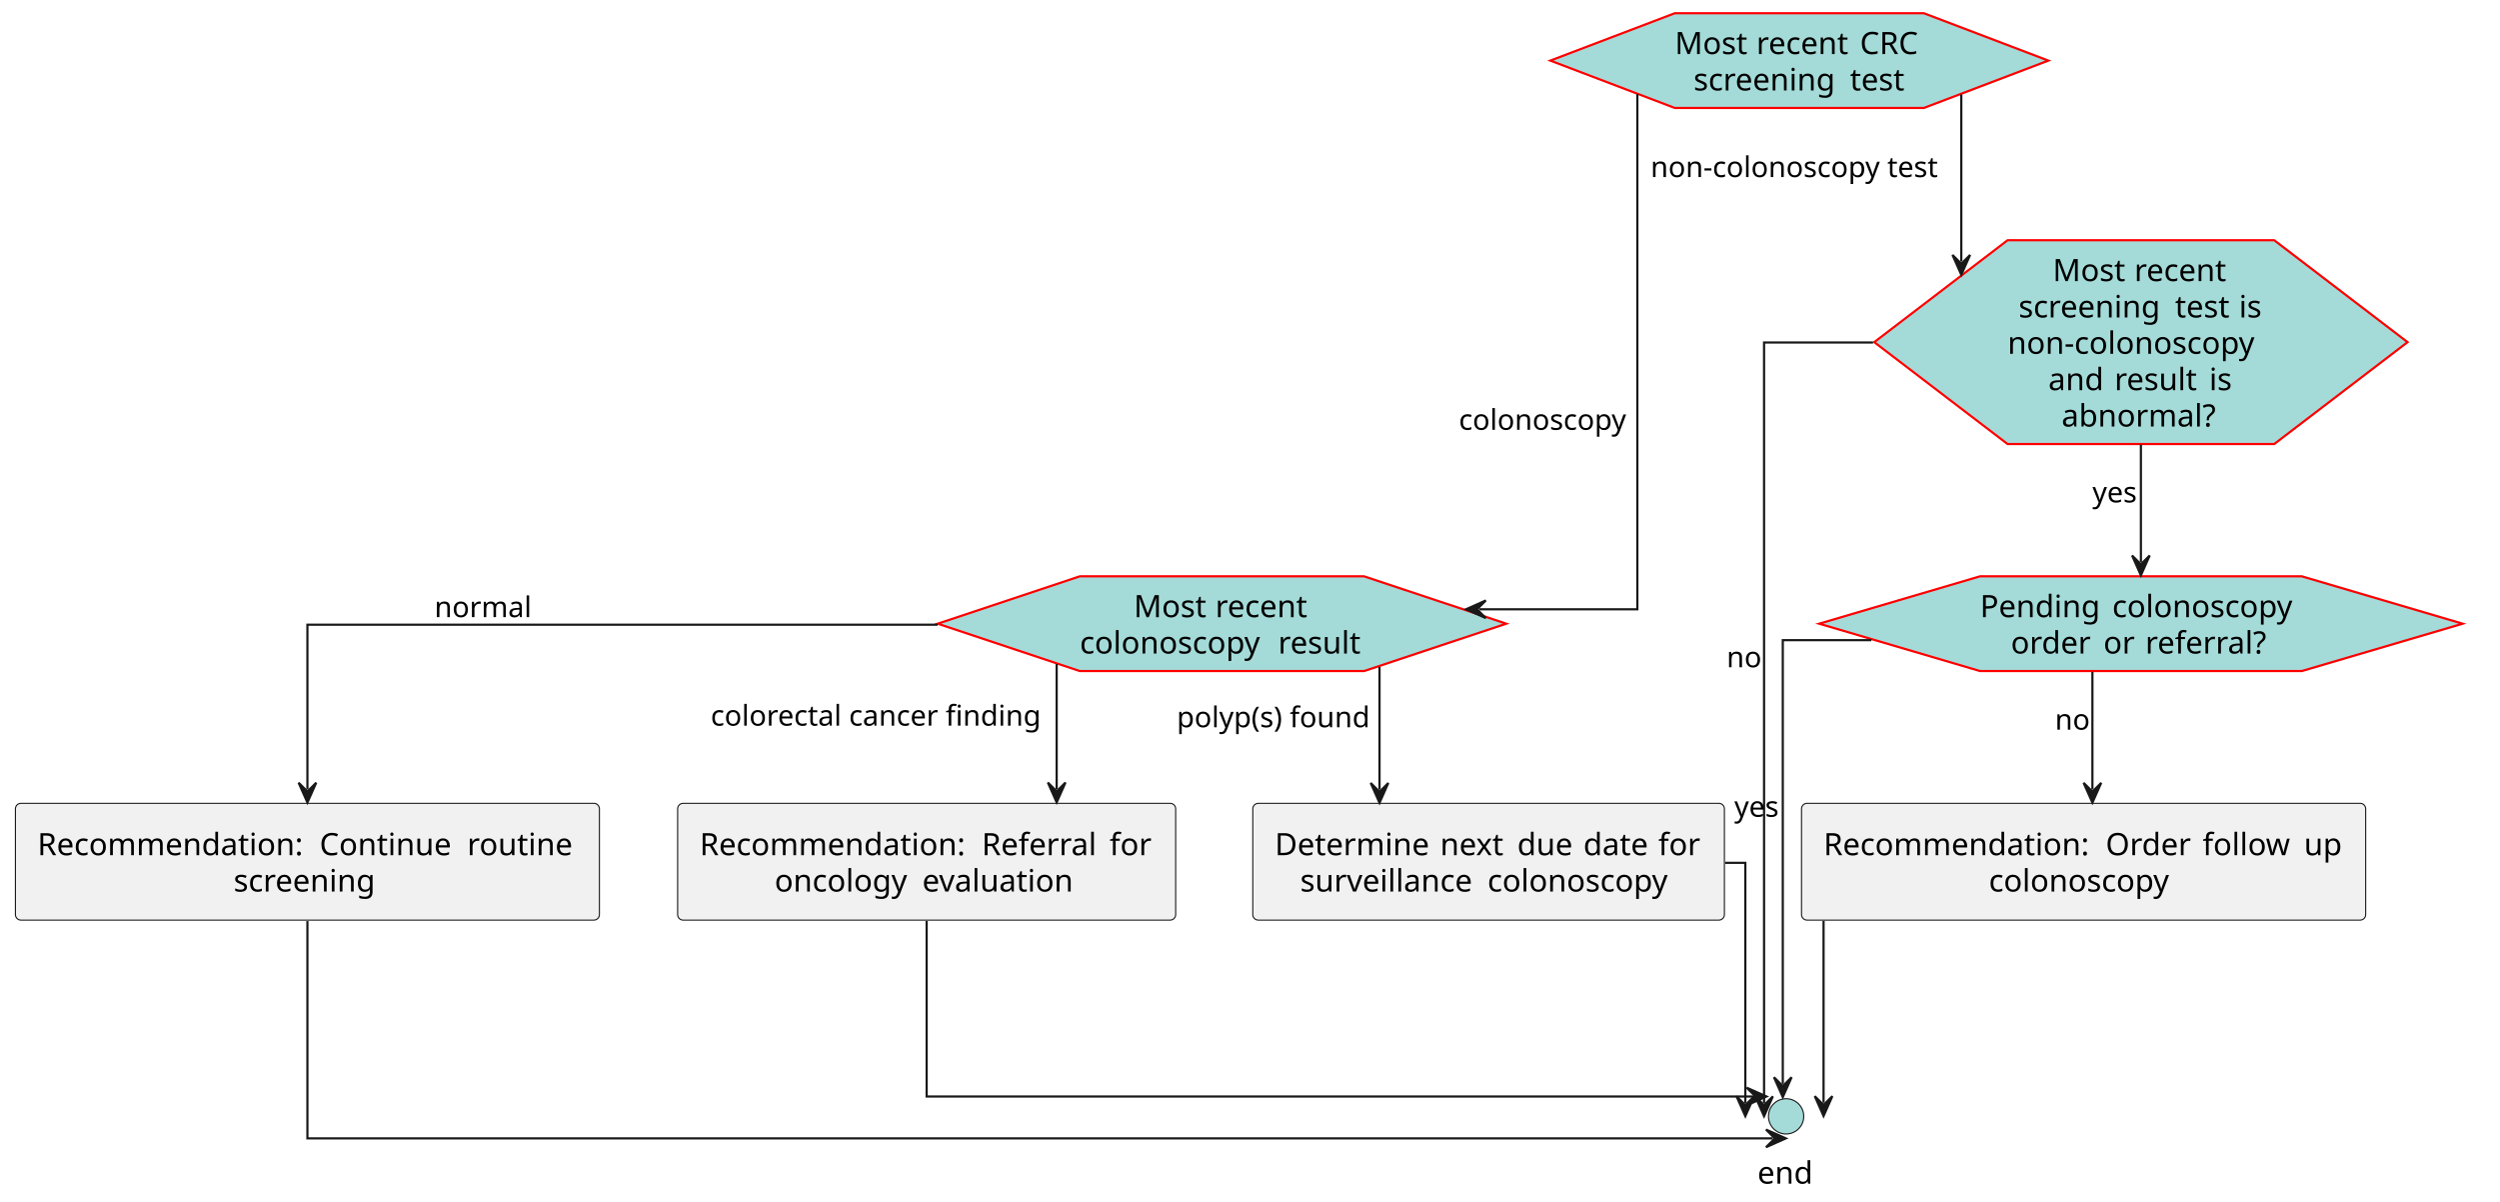
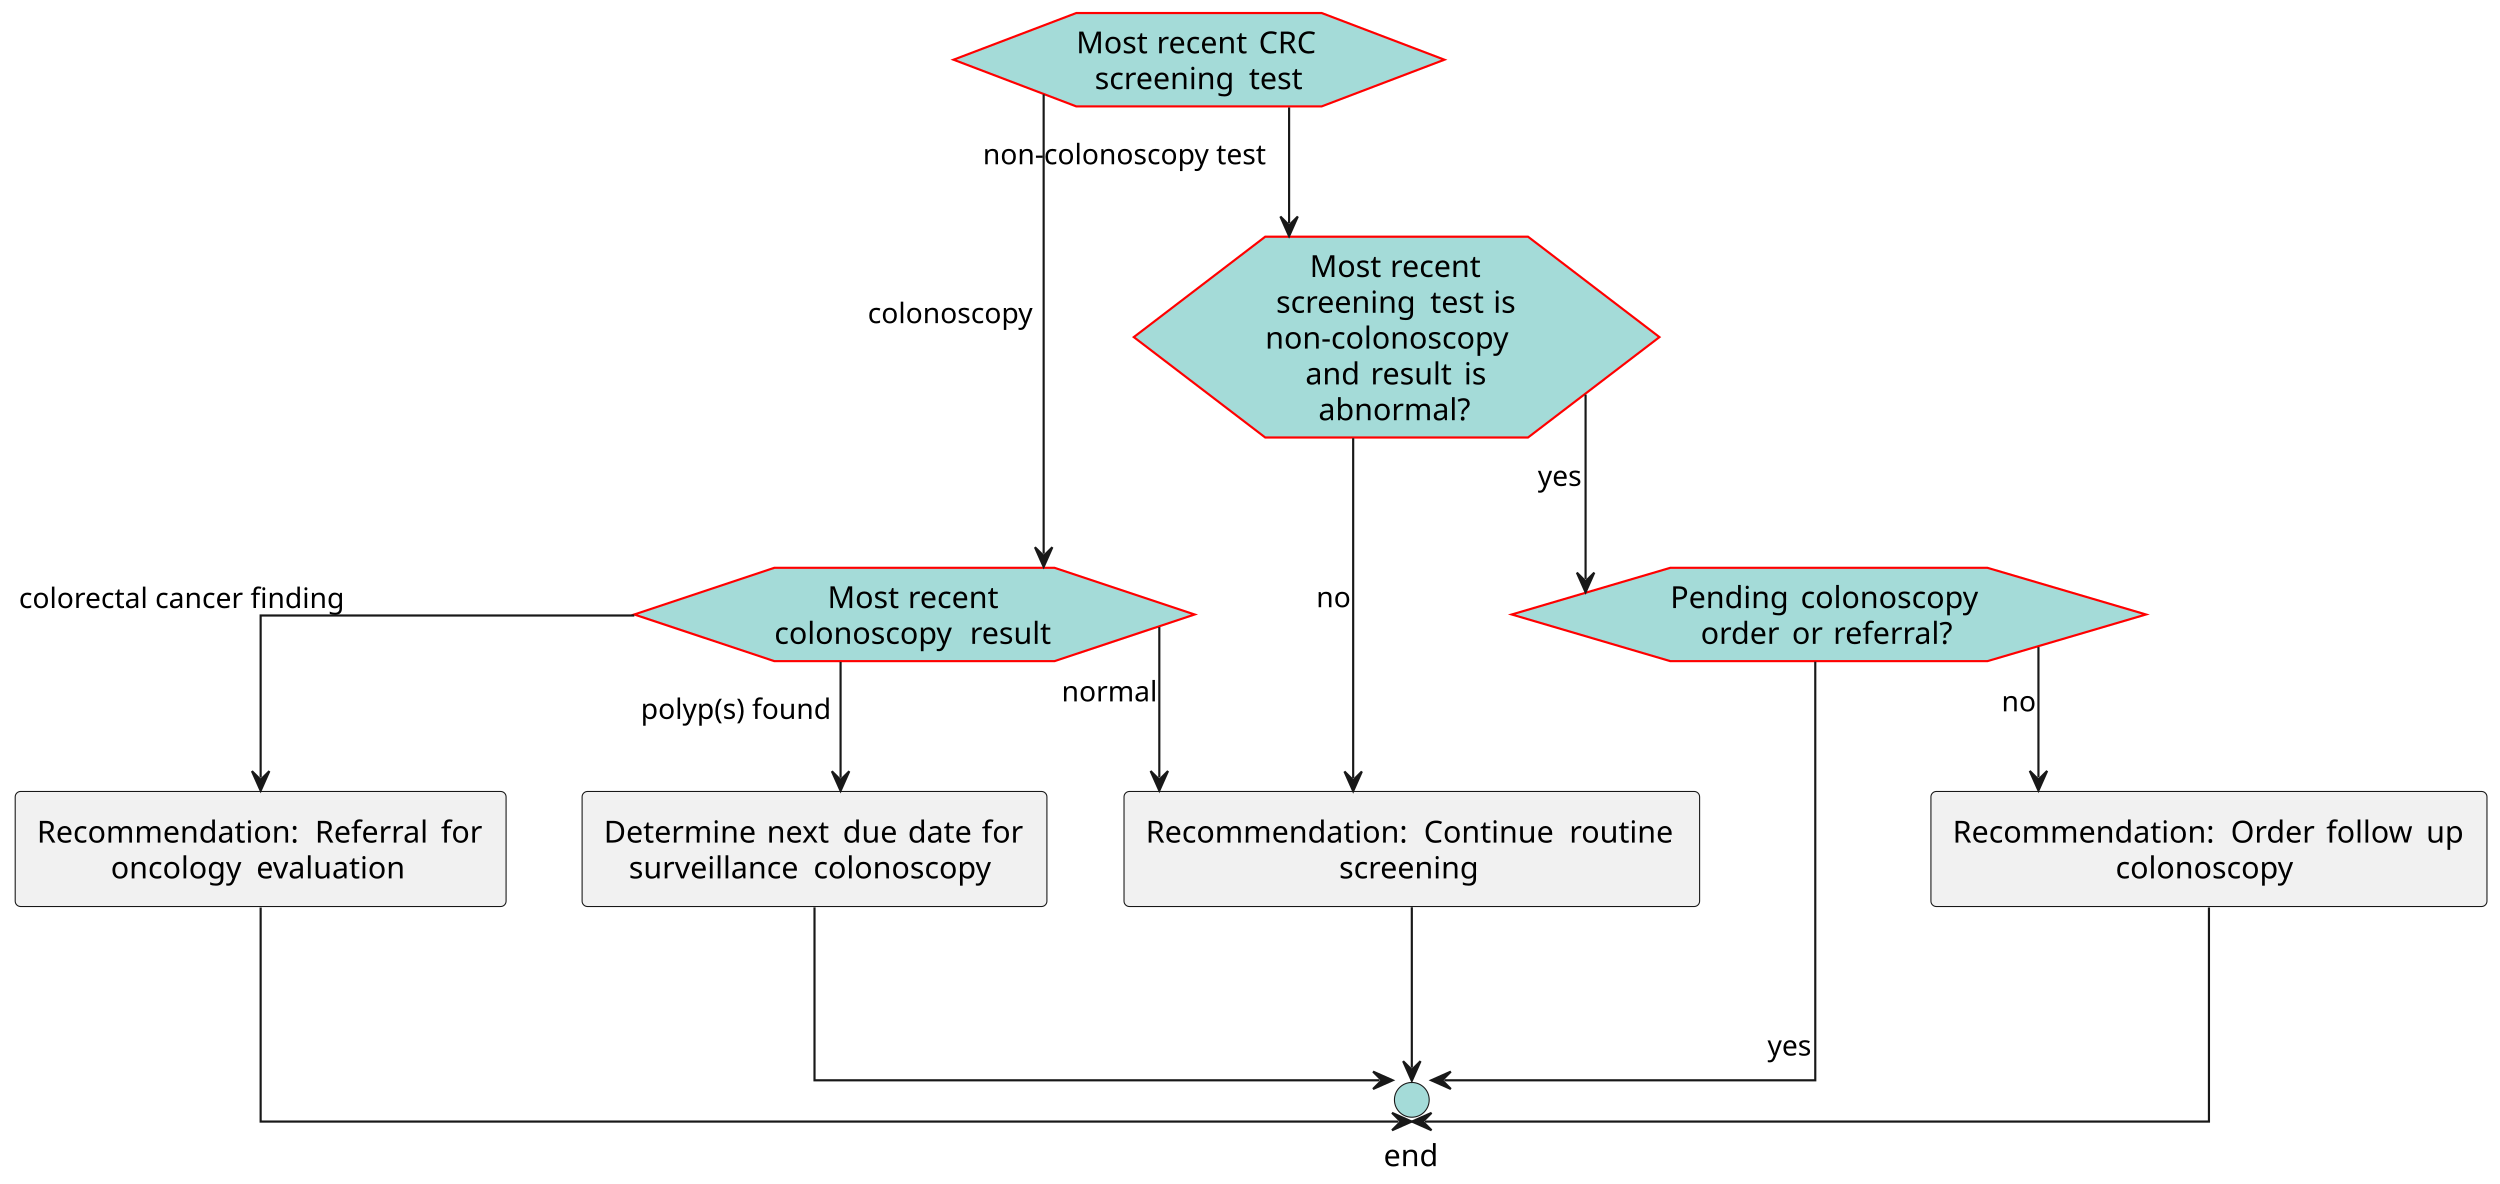
- <svg xmlns="http://www.w3.org/2000/svg" xmlns:xlink="http://www.w3.org/1999/xlink" contentStyleType="text/css" height="545px" preserveAspectRatio="none" style="width:1134px;height:545px;background:#FFFFFF;" version="1.1" viewBox="0 0 1134 545" width="1134px" zoomAndPan="magnify">
+ <svg xmlns="http://www.w3.org/2000/svg" xmlns:xlink="http://www.w3.org/1999/xlink" contentStyleType="text/css" height="545px" preserveAspectRatio="none" style="width:1151px;height:545px;background:#FFFFFF;" version="1.1" viewBox="0 0 1151 545" width="1151px" zoomAndPan="magnify">
  <defs />
  <g>
    <g id="elem_eve_lastTest">
      <a href="#eve-lastTest" target="_top" title="#eve-lastTest" xlink:actuate="onRequest" xlink:href="#eve-lastTest" xlink:show="new" xlink:title="#eve-lastTest" xlink:type="simple">
-         <polygon fill="#A4DBD8" points="929.5,27.49,873,6,760,6,703.5,27.49,760,48.98,873,48.98,929.5,27.49" style="stroke:#FF0000;stroke-width:1.0;" />
-         <text fill="#000000" font-family="sans-serif" font-size="14" lengthAdjust="spacing" textLength="33" x="760" y="24.535">Most</text>
-         <text fill="#000000" font-family="sans-serif" font-size="14" lengthAdjust="spacing" textLength="4" x="793" y="24.535"> </text>
-         <text fill="#000000" font-family="sans-serif" font-size="14" lengthAdjust="spacing" textLength="43" x="797" y="24.535">recent</text>
-         <text fill="#000000" font-family="sans-serif" font-size="14" lengthAdjust="spacing" textLength="4" x="840" y="24.535"> </text>
-         <text fill="#000000" font-family="sans-serif" font-size="14" lengthAdjust="spacing" textLength="29" x="844" y="24.535">CRC</text>
-         <text fill="#000000" font-family="sans-serif" font-size="14" lengthAdjust="spacing" textLength="67" x="768.5" y="41.023">screening</text>
-         <text fill="#000000" font-family="sans-serif" font-size="14" lengthAdjust="spacing" textLength="4" x="835.5" y="41.023"> </text>
-         <text fill="#000000" font-family="sans-serif" font-size="14" lengthAdjust="spacing" textLength="25" x="839.5" y="41.023">test</text>
+         <polygon fill="#A4DBD8" points="665,27.49,608.5,6,495.5,6,439,27.49,495.5,48.98,608.5,48.98,665,27.49" style="stroke:#FF0000;stroke-width:1.0;" />
+         <text fill="#000000" font-family="sans-serif" font-size="14" lengthAdjust="spacing" textLength="33" x="495.5" y="24.535">Most</text>
+         <text fill="#000000" font-family="sans-serif" font-size="14" lengthAdjust="spacing" textLength="4" x="528.5" y="24.535"> </text>
+         <text fill="#000000" font-family="sans-serif" font-size="14" lengthAdjust="spacing" textLength="43" x="532.5" y="24.535">recent</text>
+         <text fill="#000000" font-family="sans-serif" font-size="14" lengthAdjust="spacing" textLength="4" x="575.5" y="24.535"> </text>
+         <text fill="#000000" font-family="sans-serif" font-size="14" lengthAdjust="spacing" textLength="29" x="579.5" y="24.535">CRC</text>
+         <text fill="#000000" font-family="sans-serif" font-size="14" lengthAdjust="spacing" textLength="67" x="504" y="41.023">screening</text>
+         <text fill="#000000" font-family="sans-serif" font-size="14" lengthAdjust="spacing" textLength="4" x="571" y="41.023"> </text>
+         <text fill="#000000" font-family="sans-serif" font-size="14" lengthAdjust="spacing" textLength="25" x="575" y="41.023">test</text>
      </a>
    </g>
    <g id="elem_eve_ColonoscopyResult">
      <a href="#eve-ColonoscopyResult" target="_top" title="#eve-ColonoscopyResult" xlink:actuate="onRequest" xlink:href="#eve-ColonoscopyResult" xlink:show="new" xlink:title="#eve-ColonoscopyResult" xlink:type="simple">
-         <polygon fill="#A4DBD8" points="683.5,282.91,619,261.42,490,261.42,425.5,282.91,490,304.39,619,304.39,683.5,282.91" style="stroke:#FF0000;stroke-width:1.0;" />
-         <text fill="#000000" font-family="sans-serif" font-size="14" lengthAdjust="spacing" textLength="33" x="514.5" y="279.955">Most</text>
-         <text fill="#000000" font-family="sans-serif" font-size="14" lengthAdjust="spacing" textLength="4" x="547.5" y="279.955"> </text>
-         <text fill="#000000" font-family="sans-serif" font-size="14" lengthAdjust="spacing" textLength="43" x="551.5" y="279.955">recent</text>
-         <text fill="#000000" font-family="sans-serif" font-size="14" lengthAdjust="spacing" textLength="86" x="490" y="296.443">colonoscopy</text>
-         <text fill="#000000" font-family="sans-serif" font-size="14" lengthAdjust="spacing" textLength="4" x="576" y="296.443"> </text>
-         <text fill="#000000" font-family="sans-serif" font-size="14" lengthAdjust="spacing" textLength="39" x="580" y="296.443">result</text>
+         <polygon fill="#A4DBD8" points="550,282.91,485.5,261.42,356.5,261.42,292,282.91,356.5,304.39,485.5,304.39,550,282.91" style="stroke:#FF0000;stroke-width:1.0;" />
+         <text fill="#000000" font-family="sans-serif" font-size="14" lengthAdjust="spacing" textLength="33" x="381" y="279.955">Most</text>
+         <text fill="#000000" font-family="sans-serif" font-size="14" lengthAdjust="spacing" textLength="4" x="414" y="279.955"> </text>
+         <text fill="#000000" font-family="sans-serif" font-size="14" lengthAdjust="spacing" textLength="43" x="418" y="279.955">recent</text>
+         <text fill="#000000" font-family="sans-serif" font-size="14" lengthAdjust="spacing" textLength="86" x="356.5" y="296.443">colonoscopy</text>
+         <text fill="#000000" font-family="sans-serif" font-size="14" lengthAdjust="spacing" textLength="4" x="442.5" y="296.443"> </text>
+         <text fill="#000000" font-family="sans-serif" font-size="14" lengthAdjust="spacing" textLength="39" x="446.5" y="296.443">result</text>
      </a>
    </g>
    <g id="elem_act_followUpRoutineScreening">
      <a href="#act-followUpRoutineScreening" target="_top" title="#act-followUpRoutineScreening" xlink:actuate="onRequest" xlink:href="#act-followUpRoutineScreening" xlink:show="new" xlink:title="#act-followUpRoutineScreening" xlink:type="simple">
-         <rect fill="#F1F1F1" height="52.977" rx="2.5" ry="2.5" style="stroke:#181818;stroke-width:0.5;" width="265" x="7" y="364.39" />
-         <text fill="#000000" font-family="sans-serif" font-size="14" lengthAdjust="spacing" textLength="124" x="17" y="387.925">Recommendation:</text>
-         <text fill="#000000" font-family="sans-serif" font-size="14" lengthAdjust="spacing" textLength="4" x="141" y="387.925"> </text>
-         <text fill="#000000" font-family="sans-serif" font-size="14" lengthAdjust="spacing" textLength="63" x="145" y="387.925">Continue</text>
-         <text fill="#000000" font-family="sans-serif" font-size="14" lengthAdjust="spacing" textLength="4" x="208" y="387.925"> </text>
-         <text fill="#000000" font-family="sans-serif" font-size="14" lengthAdjust="spacing" textLength="50" x="212" y="387.925">routine</text>
-         <text fill="#000000" font-family="sans-serif" font-size="14" lengthAdjust="spacing" textLength="67" x="106" y="404.413">screening</text>
+         <rect fill="#F1F1F1" height="52.977" rx="2.5" ry="2.5" style="stroke:#181818;stroke-width:0.5;" width="265" x="517.5" y="364.39" />
+         <text fill="#000000" font-family="sans-serif" font-size="14" lengthAdjust="spacing" textLength="124" x="527.5" y="387.925">Recommendation:</text>
+         <text fill="#000000" font-family="sans-serif" font-size="14" lengthAdjust="spacing" textLength="4" x="651.5" y="387.925"> </text>
+         <text fill="#000000" font-family="sans-serif" font-size="14" lengthAdjust="spacing" textLength="63" x="655.5" y="387.925">Continue</text>
+         <text fill="#000000" font-family="sans-serif" font-size="14" lengthAdjust="spacing" textLength="4" x="718.5" y="387.925"> </text>
+         <text fill="#000000" font-family="sans-serif" font-size="14" lengthAdjust="spacing" textLength="50" x="722.5" y="387.925">routine</text>
+         <text fill="#000000" font-family="sans-serif" font-size="14" lengthAdjust="spacing" textLength="67" x="616.5" y="404.413">screening</text>
      </a>
    </g>
    <g id="elem_act_oncologyReferral">
      <a href="#act-oncologyReferral" target="_top" title="#act-oncologyReferral" xlink:actuate="onRequest" xlink:href="#act-oncologyReferral" xlink:show="new" xlink:title="#act-oncologyReferral" xlink:type="simple">
-         <rect fill="#F1F1F1" height="52.977" rx="2.5" ry="2.5" style="stroke:#181818;stroke-width:0.5;" width="226" x="307.5" y="364.39" />
-         <text fill="#000000" font-family="sans-serif" font-size="14" lengthAdjust="spacing" textLength="124" x="317.5" y="387.925">Recommendation:</text>
-         <text fill="#000000" font-family="sans-serif" font-size="14" lengthAdjust="spacing" textLength="4" x="441.5" y="387.925"> </text>
-         <text fill="#000000" font-family="sans-serif" font-size="14" lengthAdjust="spacing" textLength="54" x="445.5" y="387.925">Referral</text>
-         <text fill="#000000" font-family="sans-serif" font-size="14" lengthAdjust="spacing" textLength="4" x="499.5" y="387.925"> </text>
-         <text fill="#000000" font-family="sans-serif" font-size="14" lengthAdjust="spacing" textLength="20" x="503.5" y="387.925">for</text>
-         <text fill="#000000" font-family="sans-serif" font-size="14" lengthAdjust="spacing" textLength="63" x="351.5" y="404.413">oncology</text>
-         <text fill="#000000" font-family="sans-serif" font-size="14" lengthAdjust="spacing" textLength="4" x="414.5" y="404.413"> </text>
-         <text fill="#000000" font-family="sans-serif" font-size="14" lengthAdjust="spacing" textLength="71" x="418.5" y="404.413">evaluation</text>
+         <rect fill="#F1F1F1" height="52.977" rx="2.5" ry="2.5" style="stroke:#181818;stroke-width:0.5;" width="226" x="7" y="364.39" />
+         <text fill="#000000" font-family="sans-serif" font-size="14" lengthAdjust="spacing" textLength="124" x="17" y="387.925">Recommendation:</text>
+         <text fill="#000000" font-family="sans-serif" font-size="14" lengthAdjust="spacing" textLength="4" x="141" y="387.925"> </text>
+         <text fill="#000000" font-family="sans-serif" font-size="14" lengthAdjust="spacing" textLength="54" x="145" y="387.925">Referral</text>
+         <text fill="#000000" font-family="sans-serif" font-size="14" lengthAdjust="spacing" textLength="4" x="199" y="387.925"> </text>
+         <text fill="#000000" font-family="sans-serif" font-size="14" lengthAdjust="spacing" textLength="20" x="203" y="387.925">for</text>
+         <text fill="#000000" font-family="sans-serif" font-size="14" lengthAdjust="spacing" textLength="63" x="51" y="404.413">oncology</text>
+         <text fill="#000000" font-family="sans-serif" font-size="14" lengthAdjust="spacing" textLength="4" x="114" y="404.413"> </text>
+         <text fill="#000000" font-family="sans-serif" font-size="14" lengthAdjust="spacing" textLength="71" x="118" y="404.413">evaluation</text>
      </a>
    </g>
    <g id="elem_act_followUpSurveillance">
      <a href="#act-followUpSurveillance" target="_top" title="#act-followUpSurveillance" xlink:actuate="onRequest" xlink:href="#act-followUpSurveillance" xlink:show="new" xlink:title="#act-followUpSurveillance" xlink:type="simple">
-         <rect fill="#F1F1F1" height="52.977" rx="2.5" ry="2.5" style="stroke:#181818;stroke-width:0.5;" width="214" x="568.5" y="364.39" />
-         <text fill="#000000" font-family="sans-serif" font-size="14" lengthAdjust="spacing" textLength="71" x="578.5" y="387.925">Determine</text>
-         <text fill="#000000" font-family="sans-serif" font-size="14" lengthAdjust="spacing" textLength="4" x="649.5" y="387.925"> </text>
-         <text fill="#000000" font-family="sans-serif" font-size="14" lengthAdjust="spacing" textLength="31" x="653.5" y="387.925">next</text>
-         <text fill="#000000" font-family="sans-serif" font-size="14" lengthAdjust="spacing" textLength="4" x="684.5" y="387.925"> </text>
-         <text fill="#000000" font-family="sans-serif" font-size="14" lengthAdjust="spacing" textLength="26" x="688.5" y="387.925">due</text>
-         <text fill="#000000" font-family="sans-serif" font-size="14" lengthAdjust="spacing" textLength="4" x="714.5" y="387.925"> </text>
-         <text fill="#000000" font-family="sans-serif" font-size="14" lengthAdjust="spacing" textLength="30" x="718.5" y="387.925">date</text>
-         <text fill="#000000" font-family="sans-serif" font-size="14" lengthAdjust="spacing" textLength="4" x="748.5" y="387.925"> </text>
-         <text fill="#000000" font-family="sans-serif" font-size="14" lengthAdjust="spacing" textLength="20" x="752.5" y="387.925">for</text>
-         <text fill="#000000" font-family="sans-serif" font-size="14" lengthAdjust="spacing" textLength="81" x="590" y="404.413">surveillance</text>
-         <text fill="#000000" font-family="sans-serif" font-size="14" lengthAdjust="spacing" textLength="4" x="671" y="404.413"> </text>
-         <text fill="#000000" font-family="sans-serif" font-size="14" lengthAdjust="spacing" textLength="86" x="675" y="404.413">colonoscopy</text>
+         <rect fill="#F1F1F1" height="52.977" rx="2.5" ry="2.5" style="stroke:#181818;stroke-width:0.5;" width="214" x="268" y="364.39" />
+         <text fill="#000000" font-family="sans-serif" font-size="14" lengthAdjust="spacing" textLength="71" x="278" y="387.925">Determine</text>
+         <text fill="#000000" font-family="sans-serif" font-size="14" lengthAdjust="spacing" textLength="4" x="349" y="387.925"> </text>
+         <text fill="#000000" font-family="sans-serif" font-size="14" lengthAdjust="spacing" textLength="31" x="353" y="387.925">next</text>
+         <text fill="#000000" font-family="sans-serif" font-size="14" lengthAdjust="spacing" textLength="4" x="384" y="387.925"> </text>
+         <text fill="#000000" font-family="sans-serif" font-size="14" lengthAdjust="spacing" textLength="26" x="388" y="387.925">due</text>
+         <text fill="#000000" font-family="sans-serif" font-size="14" lengthAdjust="spacing" textLength="4" x="414" y="387.925"> </text>
+         <text fill="#000000" font-family="sans-serif" font-size="14" lengthAdjust="spacing" textLength="30" x="418" y="387.925">date</text>
+         <text fill="#000000" font-family="sans-serif" font-size="14" lengthAdjust="spacing" textLength="4" x="448" y="387.925"> </text>
+         <text fill="#000000" font-family="sans-serif" font-size="14" lengthAdjust="spacing" textLength="20" x="452" y="387.925">for</text>
+         <text fill="#000000" font-family="sans-serif" font-size="14" lengthAdjust="spacing" textLength="81" x="289.5" y="404.413">surveillance</text>
+         <text fill="#000000" font-family="sans-serif" font-size="14" lengthAdjust="spacing" textLength="4" x="370.5" y="404.413"> </text>
+         <text fill="#000000" font-family="sans-serif" font-size="14" lengthAdjust="spacing" textLength="86" x="374.5" y="404.413">colonoscopy</text>
      </a>
    </g>
    <g id="elem_eve_AbnormalResultNotColonoscopy">
      <a href="#eve-AbnormalResultNotColonoscopy" target="_top" title="#eve-AbnormalResultNotColonoscopy" xlink:actuate="onRequest" xlink:href="#eve-AbnormalResultNotColonoscopy" xlink:show="new" xlink:title="#eve-AbnormalResultNotColonoscopy" xlink:type="simple">
-         <polygon fill="#A4DBD8" points="1092.5,155.2,1032,108.98,911,108.98,850.5,155.2,911,201.42,1032,201.42,1092.5,155.2" style="stroke:#FF0000;stroke-width:1.0;" />
-         <text fill="#000000" font-family="sans-serif" font-size="14" lengthAdjust="spacing" textLength="33" x="931.5" y="127.515">Most</text>
-         <text fill="#000000" font-family="sans-serif" font-size="14" lengthAdjust="spacing" textLength="4" x="964.5" y="127.515"> </text>
-         <text fill="#000000" font-family="sans-serif" font-size="14" lengthAdjust="spacing" textLength="43" x="968.5" y="127.515">recent</text>
-         <text fill="#000000" font-family="sans-serif" font-size="14" lengthAdjust="spacing" textLength="67" x="916" y="144.003">screening</text>
-         <text fill="#000000" font-family="sans-serif" font-size="14" lengthAdjust="spacing" textLength="4" x="983" y="144.003"> </text>
-         <text fill="#000000" font-family="sans-serif" font-size="14" lengthAdjust="spacing" textLength="25" x="987" y="144.003">test</text>
-         <text fill="#000000" font-family="sans-serif" font-size="14" lengthAdjust="spacing" textLength="4" x="1012" y="144.003"> </text>
-         <text fill="#000000" font-family="sans-serif" font-size="14" lengthAdjust="spacing" textLength="11" x="1016" y="144.003">is</text>
-         <text fill="#000000" font-family="sans-serif" font-size="14" lengthAdjust="spacing" textLength="121" x="911" y="160.492">non-colonoscopy</text>
-         <text fill="#000000" font-family="sans-serif" font-size="14" lengthAdjust="spacing" textLength="26" x="929.5" y="176.98">and</text>
-         <text fill="#000000" font-family="sans-serif" font-size="14" lengthAdjust="spacing" textLength="4" x="955.5" y="176.98"> </text>
-         <text fill="#000000" font-family="sans-serif" font-size="14" lengthAdjust="spacing" textLength="39" x="959.5" y="176.98">result</text>
-         <text fill="#000000" font-family="sans-serif" font-size="14" lengthAdjust="spacing" textLength="4" x="998.5" y="176.98"> </text>
-         <text fill="#000000" font-family="sans-serif" font-size="14" lengthAdjust="spacing" textLength="11" x="1002.5" y="176.98">is</text>
-         <text fill="#000000" font-family="sans-serif" font-size="14" lengthAdjust="spacing" textLength="72" x="935.5" y="193.468">abnormal?</text>
+         <polygon fill="#A4DBD8" points="764,155.2,703.5,108.98,582.5,108.98,522,155.2,582.5,201.42,703.5,201.42,764,155.2" style="stroke:#FF0000;stroke-width:1.0;" />
+         <text fill="#000000" font-family="sans-serif" font-size="14" lengthAdjust="spacing" textLength="33" x="603" y="127.515">Most</text>
+         <text fill="#000000" font-family="sans-serif" font-size="14" lengthAdjust="spacing" textLength="4" x="636" y="127.515"> </text>
+         <text fill="#000000" font-family="sans-serif" font-size="14" lengthAdjust="spacing" textLength="43" x="640" y="127.515">recent</text>
+         <text fill="#000000" font-family="sans-serif" font-size="14" lengthAdjust="spacing" textLength="67" x="587.5" y="144.003">screening</text>
+         <text fill="#000000" font-family="sans-serif" font-size="14" lengthAdjust="spacing" textLength="4" x="654.5" y="144.003"> </text>
+         <text fill="#000000" font-family="sans-serif" font-size="14" lengthAdjust="spacing" textLength="25" x="658.5" y="144.003">test</text>
+         <text fill="#000000" font-family="sans-serif" font-size="14" lengthAdjust="spacing" textLength="4" x="683.5" y="144.003"> </text>
+         <text fill="#000000" font-family="sans-serif" font-size="14" lengthAdjust="spacing" textLength="11" x="687.5" y="144.003">is</text>
+         <text fill="#000000" font-family="sans-serif" font-size="14" lengthAdjust="spacing" textLength="121" x="582.5" y="160.492">non-colonoscopy</text>
+         <text fill="#000000" font-family="sans-serif" font-size="14" lengthAdjust="spacing" textLength="26" x="601" y="176.98">and</text>
+         <text fill="#000000" font-family="sans-serif" font-size="14" lengthAdjust="spacing" textLength="4" x="627" y="176.98"> </text>
+         <text fill="#000000" font-family="sans-serif" font-size="14" lengthAdjust="spacing" textLength="39" x="631" y="176.98">result</text>
+         <text fill="#000000" font-family="sans-serif" font-size="14" lengthAdjust="spacing" textLength="4" x="670" y="176.98"> </text>
+         <text fill="#000000" font-family="sans-serif" font-size="14" lengthAdjust="spacing" textLength="11" x="674" y="176.98">is</text>
+         <text fill="#000000" font-family="sans-serif" font-size="14" lengthAdjust="spacing" textLength="72" x="607" y="193.468">abnormal?</text>
      </a>
    </g>
    <g id="elem_eve_pendingColonoscopy">
      <a href="#eve-pendingColonoscopy" target="_top" title="#eve-pendingColonoscopy" xlink:actuate="onRequest" xlink:href="#eve-pendingColonoscopy" xlink:show="new" xlink:title="#eve-pendingColonoscopy" xlink:type="simple">
-         <polygon fill="#A4DBD8" points="1117.5,282.91,1044.5,261.42,898.5,261.42,825.5,282.91,898.5,304.39,1044.5,304.39,1117.5,282.91" style="stroke:#FF0000;stroke-width:1.0;" />
-         <text fill="#000000" font-family="sans-serif" font-size="14" lengthAdjust="spacing" textLength="56" x="898.5" y="279.955">Pending</text>
-         <text fill="#000000" font-family="sans-serif" font-size="14" lengthAdjust="spacing" textLength="4" x="954.5" y="279.955"> </text>
-         <text fill="#000000" font-family="sans-serif" font-size="14" lengthAdjust="spacing" textLength="86" x="958.5" y="279.955">colonoscopy</text>
-         <text fill="#000000" font-family="sans-serif" font-size="14" lengthAdjust="spacing" textLength="38" x="912.5" y="296.443">order</text>
-         <text fill="#000000" font-family="sans-serif" font-size="14" lengthAdjust="spacing" textLength="4" x="950.5" y="296.443"> </text>
-         <text fill="#000000" font-family="sans-serif" font-size="14" lengthAdjust="spacing" textLength="15" x="954.5" y="296.443">or</text>
-         <text fill="#000000" font-family="sans-serif" font-size="14" lengthAdjust="spacing" textLength="4" x="969.5" y="296.443"> </text>
-         <text fill="#000000" font-family="sans-serif" font-size="14" lengthAdjust="spacing" textLength="57" x="973.5" y="296.443">referral?</text>
+         <polygon fill="#A4DBD8" points="988,282.91,915,261.42,769,261.42,696,282.91,769,304.39,915,304.39,988,282.91" style="stroke:#FF0000;stroke-width:1.0;" />
+         <text fill="#000000" font-family="sans-serif" font-size="14" lengthAdjust="spacing" textLength="56" x="769" y="279.955">Pending</text>
+         <text fill="#000000" font-family="sans-serif" font-size="14" lengthAdjust="spacing" textLength="4" x="825" y="279.955"> </text>
+         <text fill="#000000" font-family="sans-serif" font-size="14" lengthAdjust="spacing" textLength="86" x="829" y="279.955">colonoscopy</text>
+         <text fill="#000000" font-family="sans-serif" font-size="14" lengthAdjust="spacing" textLength="38" x="783" y="296.443">order</text>
+         <text fill="#000000" font-family="sans-serif" font-size="14" lengthAdjust="spacing" textLength="4" x="821" y="296.443"> </text>
+         <text fill="#000000" font-family="sans-serif" font-size="14" lengthAdjust="spacing" textLength="15" x="825" y="296.443">or</text>
+         <text fill="#000000" font-family="sans-serif" font-size="14" lengthAdjust="spacing" textLength="4" x="840" y="296.443"> </text>
+         <text fill="#000000" font-family="sans-serif" font-size="14" lengthAdjust="spacing" textLength="57" x="844" y="296.443">referral?</text>
      </a>
    </g>
    <g id="elem_act_FollowUpColonoscopy">
      <a href="#act-FollowUpColonoscopy" target="_top" title="#act-FollowUpColonoscopy" xlink:actuate="onRequest" xlink:href="#act-FollowUpColonoscopy" xlink:show="new" xlink:title="#act-FollowUpColonoscopy" xlink:type="simple">
-         <rect fill="#F1F1F1" height="52.977" rx="2.5" ry="2.5" style="stroke:#181818;stroke-width:0.5;" width="256" x="817.5" y="364.39" />
-         <text fill="#000000" font-family="sans-serif" font-size="14" lengthAdjust="spacing" textLength="124" x="827.5" y="387.925">Recommendation:</text>
-         <text fill="#000000" font-family="sans-serif" font-size="14" lengthAdjust="spacing" textLength="4" x="951.5" y="387.925"> </text>
-         <text fill="#000000" font-family="sans-serif" font-size="14" lengthAdjust="spacing" textLength="40" x="955.5" y="387.925">Order</text>
-         <text fill="#000000" font-family="sans-serif" font-size="14" lengthAdjust="spacing" textLength="4" x="995.5" y="387.925"> </text>
-         <text fill="#000000" font-family="sans-serif" font-size="14" lengthAdjust="spacing" textLength="42" x="999.5" y="387.925">follow</text>
-         <text fill="#000000" font-family="sans-serif" font-size="14" lengthAdjust="spacing" textLength="4" x="1041.5" y="387.925"> </text>
-         <text fill="#000000" font-family="sans-serif" font-size="14" lengthAdjust="spacing" textLength="18" x="1045.5" y="387.925">up</text>
-         <text fill="#000000" font-family="sans-serif" font-size="14" lengthAdjust="spacing" textLength="86" x="902.5" y="404.413">colonoscopy</text>
+         <rect fill="#F1F1F1" height="52.977" rx="2.5" ry="2.5" style="stroke:#181818;stroke-width:0.5;" width="256" x="889" y="364.39" />
+         <text fill="#000000" font-family="sans-serif" font-size="14" lengthAdjust="spacing" textLength="124" x="899" y="387.925">Recommendation:</text>
+         <text fill="#000000" font-family="sans-serif" font-size="14" lengthAdjust="spacing" textLength="4" x="1023" y="387.925"> </text>
+         <text fill="#000000" font-family="sans-serif" font-size="14" lengthAdjust="spacing" textLength="40" x="1027" y="387.925">Order</text>
+         <text fill="#000000" font-family="sans-serif" font-size="14" lengthAdjust="spacing" textLength="4" x="1067" y="387.925"> </text>
+         <text fill="#000000" font-family="sans-serif" font-size="14" lengthAdjust="spacing" textLength="42" x="1071" y="387.925">follow</text>
+         <text fill="#000000" font-family="sans-serif" font-size="14" lengthAdjust="spacing" textLength="4" x="1113" y="387.925"> </text>
+         <text fill="#000000" font-family="sans-serif" font-size="14" lengthAdjust="spacing" textLength="18" x="1117" y="387.925">up</text>
+         <text fill="#000000" font-family="sans-serif" font-size="14" lengthAdjust="spacing" textLength="86" x="974" y="404.413">colonoscopy</text>
      </a>
    </g>
    <g id="elem_end_1">
-       <ellipse cx="810.5" cy="506.37" fill="#A4DBD8" rx="8" ry="8" style="stroke:#181818;stroke-width:0.5;" />
-       <text fill="#000000" font-family="sans-serif" font-size="14" lengthAdjust="spacing" textLength="26" x="797.5" y="536.905">end</text>
+       <ellipse cx="650" cy="506.37" fill="#A4DBD8" rx="8" ry="8" style="stroke:#181818;stroke-width:0.5;" />
+       <text fill="#000000" font-family="sans-serif" font-size="14" lengthAdjust="spacing" textLength="26" x="637" y="536.905">end</text>
    </g>
    <g id="link_eve_lastTest_eve_ColonoscopyResult">
-       <path d="M743,42.68 C743,96.72 743,276.37 743,276.37 C743,276.37 712.27,276.37 671.24,276.37 " fill="none" id="eve_lastTest-to-eve_ColonoscopyResult" style="stroke:#181818;stroke-width:1.0;" />
-       <polygon fill="#181818" points="665.24,276.37,674.24,280.37,670.24,276.37,674.24,272.37,665.24,276.37" style="stroke:#181818;stroke-width:1.0;" />
-       <text fill="#000000" font-family="sans-serif" font-size="13" lengthAdjust="spacing" textLength="80" x="662" y="194.968">colonoscopy</text>
+       <path d="M480.5,43.46 C480.5,87.48 480.5,204.55 480.5,254.95 " fill="none" id="eve_lastTest-to-eve_ColonoscopyResult" style="stroke:#181818;stroke-width:1.0;" />
+       <polygon fill="#181818" points="480.5,260.95,484.5,251.95,480.5,255.95,476.5,251.95,480.5,260.95" style="stroke:#181818;stroke-width:1.0;" />
+       <text fill="#000000" font-family="sans-serif" font-size="13" lengthAdjust="spacing" textLength="80" x="399.5" y="148.778">colonoscopy</text>
    </g>
    <g id="link_eve_lastTest_eve_AbnormalResultNotColonoscopy">
-       <path d="M890,42.89 C890,63.06 890,92.87 890,118.64 " fill="none" id="eve_lastTest-to-eve_AbnormalResultNotColonoscopy" style="stroke:#181818;stroke-width:1.0;" />
-       <polygon fill="#181818" points="890,124.64,894,115.64,890,119.64,886,115.64,890,124.64" style="stroke:#181818;stroke-width:1.0;" />
-       <text fill="#000000" font-family="sans-serif" font-size="13" lengthAdjust="spacing" textLength="140" x="749" y="80.328">non-colonoscopy test</text>
+       <path d="M593.5,49.44 C593.5,65.7 593.5,82.45 593.5,102.69 " fill="none" id="eve_lastTest-to-eve_AbnormalResultNotColonoscopy" style="stroke:#181818;stroke-width:1.0;" />
+       <polygon fill="#181818" points="593.5,108.69,597.5,99.69,593.5,103.69,589.5,99.69,593.5,108.69" style="stroke:#181818;stroke-width:1.0;" />
+       <text fill="#000000" font-family="sans-serif" font-size="13" lengthAdjust="spacing" textLength="140" x="452.5" y="75.628">non-colonoscopy test</text>
    </g>
    <g id="link_eve_ColonoscopyResult_act_followUpRoutineScreening">
-       <path d="M425.47,283.37 C303.64,283.37 139.5,283.37 139.5,283.37 C139.5,283.37 139.5,326.19 139.5,358.03 " fill="none" id="eve_ColonoscopyResult-to-act_followUpRoutineScreening" style="stroke:#181818;stroke-width:1.0;" />
-       <polygon fill="#181818" points="139.5,364.03,143.5,355.03,139.5,359.03,135.5,355.03,139.5,364.03" style="stroke:#181818;stroke-width:1.0;" />
-       <text fill="#000000" font-family="sans-serif" font-size="13" lengthAdjust="spacing" textLength="44" x="197.15" y="279.938">normal</text>
+       <path d="M533.75,288.71 C533.75,302.64 533.75,332.68 533.75,357.99 " fill="none" id="eve_ColonoscopyResult-to-act_followUpRoutineScreening" style="stroke:#181818;stroke-width:1.0;" />
+       <polygon fill="#181818" points="533.75,363.99,537.75,354.99,533.75,358.99,529.75,354.99,533.75,363.99" style="stroke:#181818;stroke-width:1.0;" />
+       <text fill="#000000" font-family="sans-serif" font-size="13" lengthAdjust="spacing" textLength="44" x="488.75" y="322.918">normal</text>
    </g>
    <g id="link_eve_ColonoscopyResult_act_followUpSurveillance">
-       <path d="M626,302.46 C626,319.72 626,339.04 626,358.16 " fill="none" id="eve_ColonoscopyResult-to-act_followUpSurveillance" style="stroke:#181818;stroke-width:1.0;" />
-       <polygon fill="#181818" points="626,364.16,630,355.16,626,359.16,622,355.16,626,364.16" style="stroke:#181818;stroke-width:1.0;" />
-       <text fill="#000000" font-family="sans-serif" font-size="13" lengthAdjust="spacing" textLength="91" x="534" y="329.878">polyp(s) found</text>
+       <path d="M387,304.76 C387,321.89 387,339.81 387,358.09 " fill="none" id="eve_ColonoscopyResult-to-act_followUpSurveillance" style="stroke:#181818;stroke-width:1.0;" />
+       <polygon fill="#181818" points="387,364.09,391,355.09,387,359.09,383,355.09,387,364.09" style="stroke:#181818;stroke-width:1.0;" />
+       <text fill="#000000" font-family="sans-serif" font-size="13" lengthAdjust="spacing" textLength="91" x="295" y="330.988">polyp(s) found</text>
    </g>
    <g id="link_eve_ColonoscopyResult_act_oncologyReferral">
-       <path d="M479.5,301.22 C479.5,318.43 479.5,338.39 479.5,357.95 " fill="none" id="eve_ColonoscopyResult-to-act_oncologyReferral" style="stroke:#181818;stroke-width:1.0;" />
-       <polygon fill="#181818" points="479.5,363.95,483.5,354.95,479.5,358.95,475.5,354.95,479.5,363.95" style="stroke:#181818;stroke-width:1.0;" />
-       <text fill="#000000" font-family="sans-serif" font-size="13" lengthAdjust="spacing" textLength="156" x="322.5" y="329.158">colorectal cancer finding</text>
+       <path d="M292.04,283.37 C210.34,283.37 120,283.37 120,283.37 C120,283.37 120,326.19 120,358.03 " fill="none" id="eve_ColonoscopyResult-to-act_oncologyReferral" style="stroke:#181818;stroke-width:1.0;" />
+       <polygon fill="#181818" points="120,364.03,124,355.03,120,359.03,116,355.03,120,364.03" style="stroke:#181818;stroke-width:1.0;" />
+       <text fill="#000000" font-family="sans-serif" font-size="13" lengthAdjust="spacing" textLength="156" x="8.69" y="279.938">colorectal cancer finding</text>
    </g>
    <g id="link_act_followUpRoutineScreening_end_1">
-       <path d="M139.5,417.8 C139.5,454.67 139.5,516.37 139.5,516.37 C139.5,516.37 794.06,516.37 804.38,516.37 " fill="none" id="act_followUpRoutineScreening-to-end_1" style="stroke:#181818;stroke-width:1.0;" />
-       <polygon fill="#181818" points="810.38,516.37,801.38,512.37,805.38,516.37,801.38,520.37,810.38,516.37" style="stroke:#181818;stroke-width:1.0;" />
+       <path d="M650,417.67 C650,443.39 650,474.74 650,491.57 " fill="none" id="act_followUpRoutineScreening-to-end_1" style="stroke:#181818;stroke-width:1.0;" />
+       <polygon fill="#181818" points="650,497.57,654,488.57,650,492.57,646,488.57,650,497.57" style="stroke:#181818;stroke-width:1.0;" />
    </g>
    <g id="link_act_oncologyReferral_end_1">
-       <path d="M420.5,417.75 C420.5,449.3 420.5,497.37 420.5,497.37 C420.5,497.37 737.57,497.37 795.62,497.37 " fill="none" id="act_oncologyReferral-to-end_1" style="stroke:#181818;stroke-width:1.0;" />
-       <polygon fill="#181818" points="801.62,497.37,792.62,493.37,796.62,497.37,792.62,501.37,801.62,497.37" style="stroke:#181818;stroke-width:1.0;" />
+       <path d="M120,417.8 C120,454.67 120,516.37 120,516.37 C120,516.37 635.75,516.37 643.9,516.37 " fill="none" id="act_oncologyReferral-to-end_1" style="stroke:#181818;stroke-width:1.0;" />
+       <polygon fill="#181818" points="649.9,516.37,640.9,512.37,644.9,516.37,640.9,520.37,649.9,516.37" style="stroke:#181818;stroke-width:1.0;" />
    </g>
    <g id="link_act_followUpSurveillance_end_1">
-       <path d="M782.86,391.37 C788.56,391.37 792,391.37 792,391.37 C792,391.37 792,496.8 792,500.29 " fill="none" id="act_followUpSurveillance-to-end_1" style="stroke:#181818;stroke-width:1.0;" />
-       <polygon fill="#181818" points="792,506.29,796,497.29,792,501.29,788,497.29,792,506.29" style="stroke:#181818;stroke-width:1.0;" />
+       <path d="M375,417.75 C375,449.3 375,497.37 375,497.37 C375,497.37 588.09,497.37 635.16,497.37 " fill="none" id="act_followUpSurveillance-to-end_1" style="stroke:#181818;stroke-width:1.0;" />
+       <polygon fill="#181818" points="641.16,497.37,632.16,493.37,636.16,497.37,632.16,501.37,641.16,497.37" style="stroke:#181818;stroke-width:1.0;" />
    </g>
    <g id="link_eve_AbnormalResultNotColonoscopy_eve_pendingColonoscopy">
-       <path d="M971.5,201.66 C971.5,221.92 971.5,238.7 971.5,254.97 " fill="none" id="eve_AbnormalResultNotColonoscopy-to-eve_pendingColonoscopy" style="stroke:#181818;stroke-width:1.0;" />
-       <polygon fill="#181818" points="971.5,260.97,975.5,251.97,971.5,255.97,967.5,251.97,971.5,260.97" style="stroke:#181818;stroke-width:1.0;" />
-       <text fill="#000000" font-family="sans-serif" font-size="13" lengthAdjust="spacing" textLength="21" x="949.5" y="227.888">yes</text>
+       <path d="M730,181.66 C730,209.86 730,247.08 730,266.65 " fill="none" id="eve_AbnormalResultNotColonoscopy-to-eve_pendingColonoscopy" style="stroke:#181818;stroke-width:1.0;" />
+       <polygon fill="#181818" points="730,272.65,734,263.65,730,267.65,726,263.65,730,272.65" style="stroke:#181818;stroke-width:1.0;" />
+       <text fill="#000000" font-family="sans-serif" font-size="13" lengthAdjust="spacing" textLength="21" x="708" y="223.718">yes</text>
    </g>
-     <g id="link_eve_AbnormalResultNotColonoscopy_end_1">
-       <path d="M849.96,155.37 C822.11,155.37 800.5,155.37 800.5,155.37 C800.5,155.37 800.5,494.91 800.5,500.31 " fill="none" id="eve_AbnormalResultNotColonoscopy-to-end_1" style="stroke:#181818;stroke-width:1.0;" />
-       <polygon fill="#181818" points="800.5,506.31,804.5,497.31,800.5,501.31,796.5,497.31,800.5,506.31" style="stroke:#181818;stroke-width:1.0;" />
-       <text fill="#000000" font-family="sans-serif" font-size="13" lengthAdjust="spacing" textLength="16" x="783.5" y="302.678">no</text>
+     <g id="link_eve_AbnormalResultNotColonoscopy_act_followUpRoutineScreening">
+       <path d="M623,201.76 C623,250.32 623,318.76 623,358.2 " fill="none" id="eve_AbnormalResultNotColonoscopy-to-act_followUpRoutineScreening" style="stroke:#181818;stroke-width:1.0;" />
+       <polygon fill="#181818" points="623,364.2,627,355.2,623,359.2,619,355.2,623,364.2" style="stroke:#181818;stroke-width:1.0;" />
+       <text fill="#000000" font-family="sans-serif" font-size="13" lengthAdjust="spacing" textLength="16" x="606" y="279.548">no</text>
    </g>
    <g id="link_eve_pendingColonoscopy_end_1">
-       <path d="M849.17,290.37 C826.08,290.37 809,290.37 809,290.37 C809,290.37 809,451.22 809,491.64 " fill="none" id="eve_pendingColonoscopy-to-end_1" style="stroke:#181818;stroke-width:1.0;" />
-       <polygon fill="#181818" points="809,497.64,813,488.64,809,492.64,805,488.64,809,497.64" style="stroke:#181818;stroke-width:1.0;" />
-       <text fill="#000000" font-family="sans-serif" font-size="13" lengthAdjust="spacing" textLength="21" x="787" y="370.488">yes</text>
+       <path d="M835.75,304.65 C835.75,359.17 835.75,497.37 835.75,497.37 C835.75,497.37 702.06,497.37 664.96,497.37 " fill="none" id="eve_pendingColonoscopy-to-end_1" style="stroke:#181818;stroke-width:1.0;" />
+       <polygon fill="#181818" points="658.96,497.37,667.96,501.37,663.96,497.37,667.96,493.37,658.96,497.37" style="stroke:#181818;stroke-width:1.0;" />
+       <text fill="#000000" font-family="sans-serif" font-size="13" lengthAdjust="spacing" textLength="21" x="813.75" y="485.978">yes</text>
    </g>
    <g id="link_eve_pendingColonoscopy_act_FollowUpColonoscopy">
-       <path d="M949.5,304.76 C949.5,321.89 949.5,339.81 949.5,358.09 " fill="none" id="eve_pendingColonoscopy-to-act_FollowUpColonoscopy" style="stroke:#181818;stroke-width:1.0;" />
-       <polygon fill="#181818" points="949.5,364.09,953.5,355.09,949.5,359.09,945.5,355.09,949.5,364.09" style="stroke:#181818;stroke-width:1.0;" />
-       <text fill="#000000" font-family="sans-serif" font-size="13" lengthAdjust="spacing" textLength="16" x="932.5" y="330.988">no</text>
+       <path d="M938.5,297.92 C938.5,314.96 938.5,337.08 938.5,357.94 " fill="none" id="eve_pendingColonoscopy-to-act_FollowUpColonoscopy" style="stroke:#181818;stroke-width:1.0;" />
+       <polygon fill="#181818" points="938.5,363.94,942.5,354.94,938.5,358.94,934.5,354.94,938.5,363.94" style="stroke:#181818;stroke-width:1.0;" />
+       <text fill="#000000" font-family="sans-serif" font-size="13" lengthAdjust="spacing" textLength="16" x="921.5" y="327.498">no</text>
    </g>
    <g id="link_act_FollowUpColonoscopy_end_1">
-       <path d="M827.5,417.67 C827.5,450.72 827.5,496.98 827.5,500.21 " fill="none" id="act_FollowUpColonoscopy-to-end_1" style="stroke:#181818;stroke-width:1.0;" />
-       <polygon fill="#181818" points="827.5,506.21,831.5,497.21,827.5,501.21,823.5,497.21,827.5,506.21" style="stroke:#181818;stroke-width:1.0;" />
+       <path d="M1017,417.8 C1017,454.67 1017,516.37 1017,516.37 C1017,516.37 661.71,516.37 656.07,516.37 " fill="none" id="act_FollowUpColonoscopy-to-end_1" style="stroke:#181818;stroke-width:1.0;" />
+       <polygon fill="#181818" points="650.07,516.37,659.07,520.37,655.07,516.37,659.07,512.37,650.07,516.37" style="stroke:#181818;stroke-width:1.0;" />
    </g>
  </g>
</svg>
